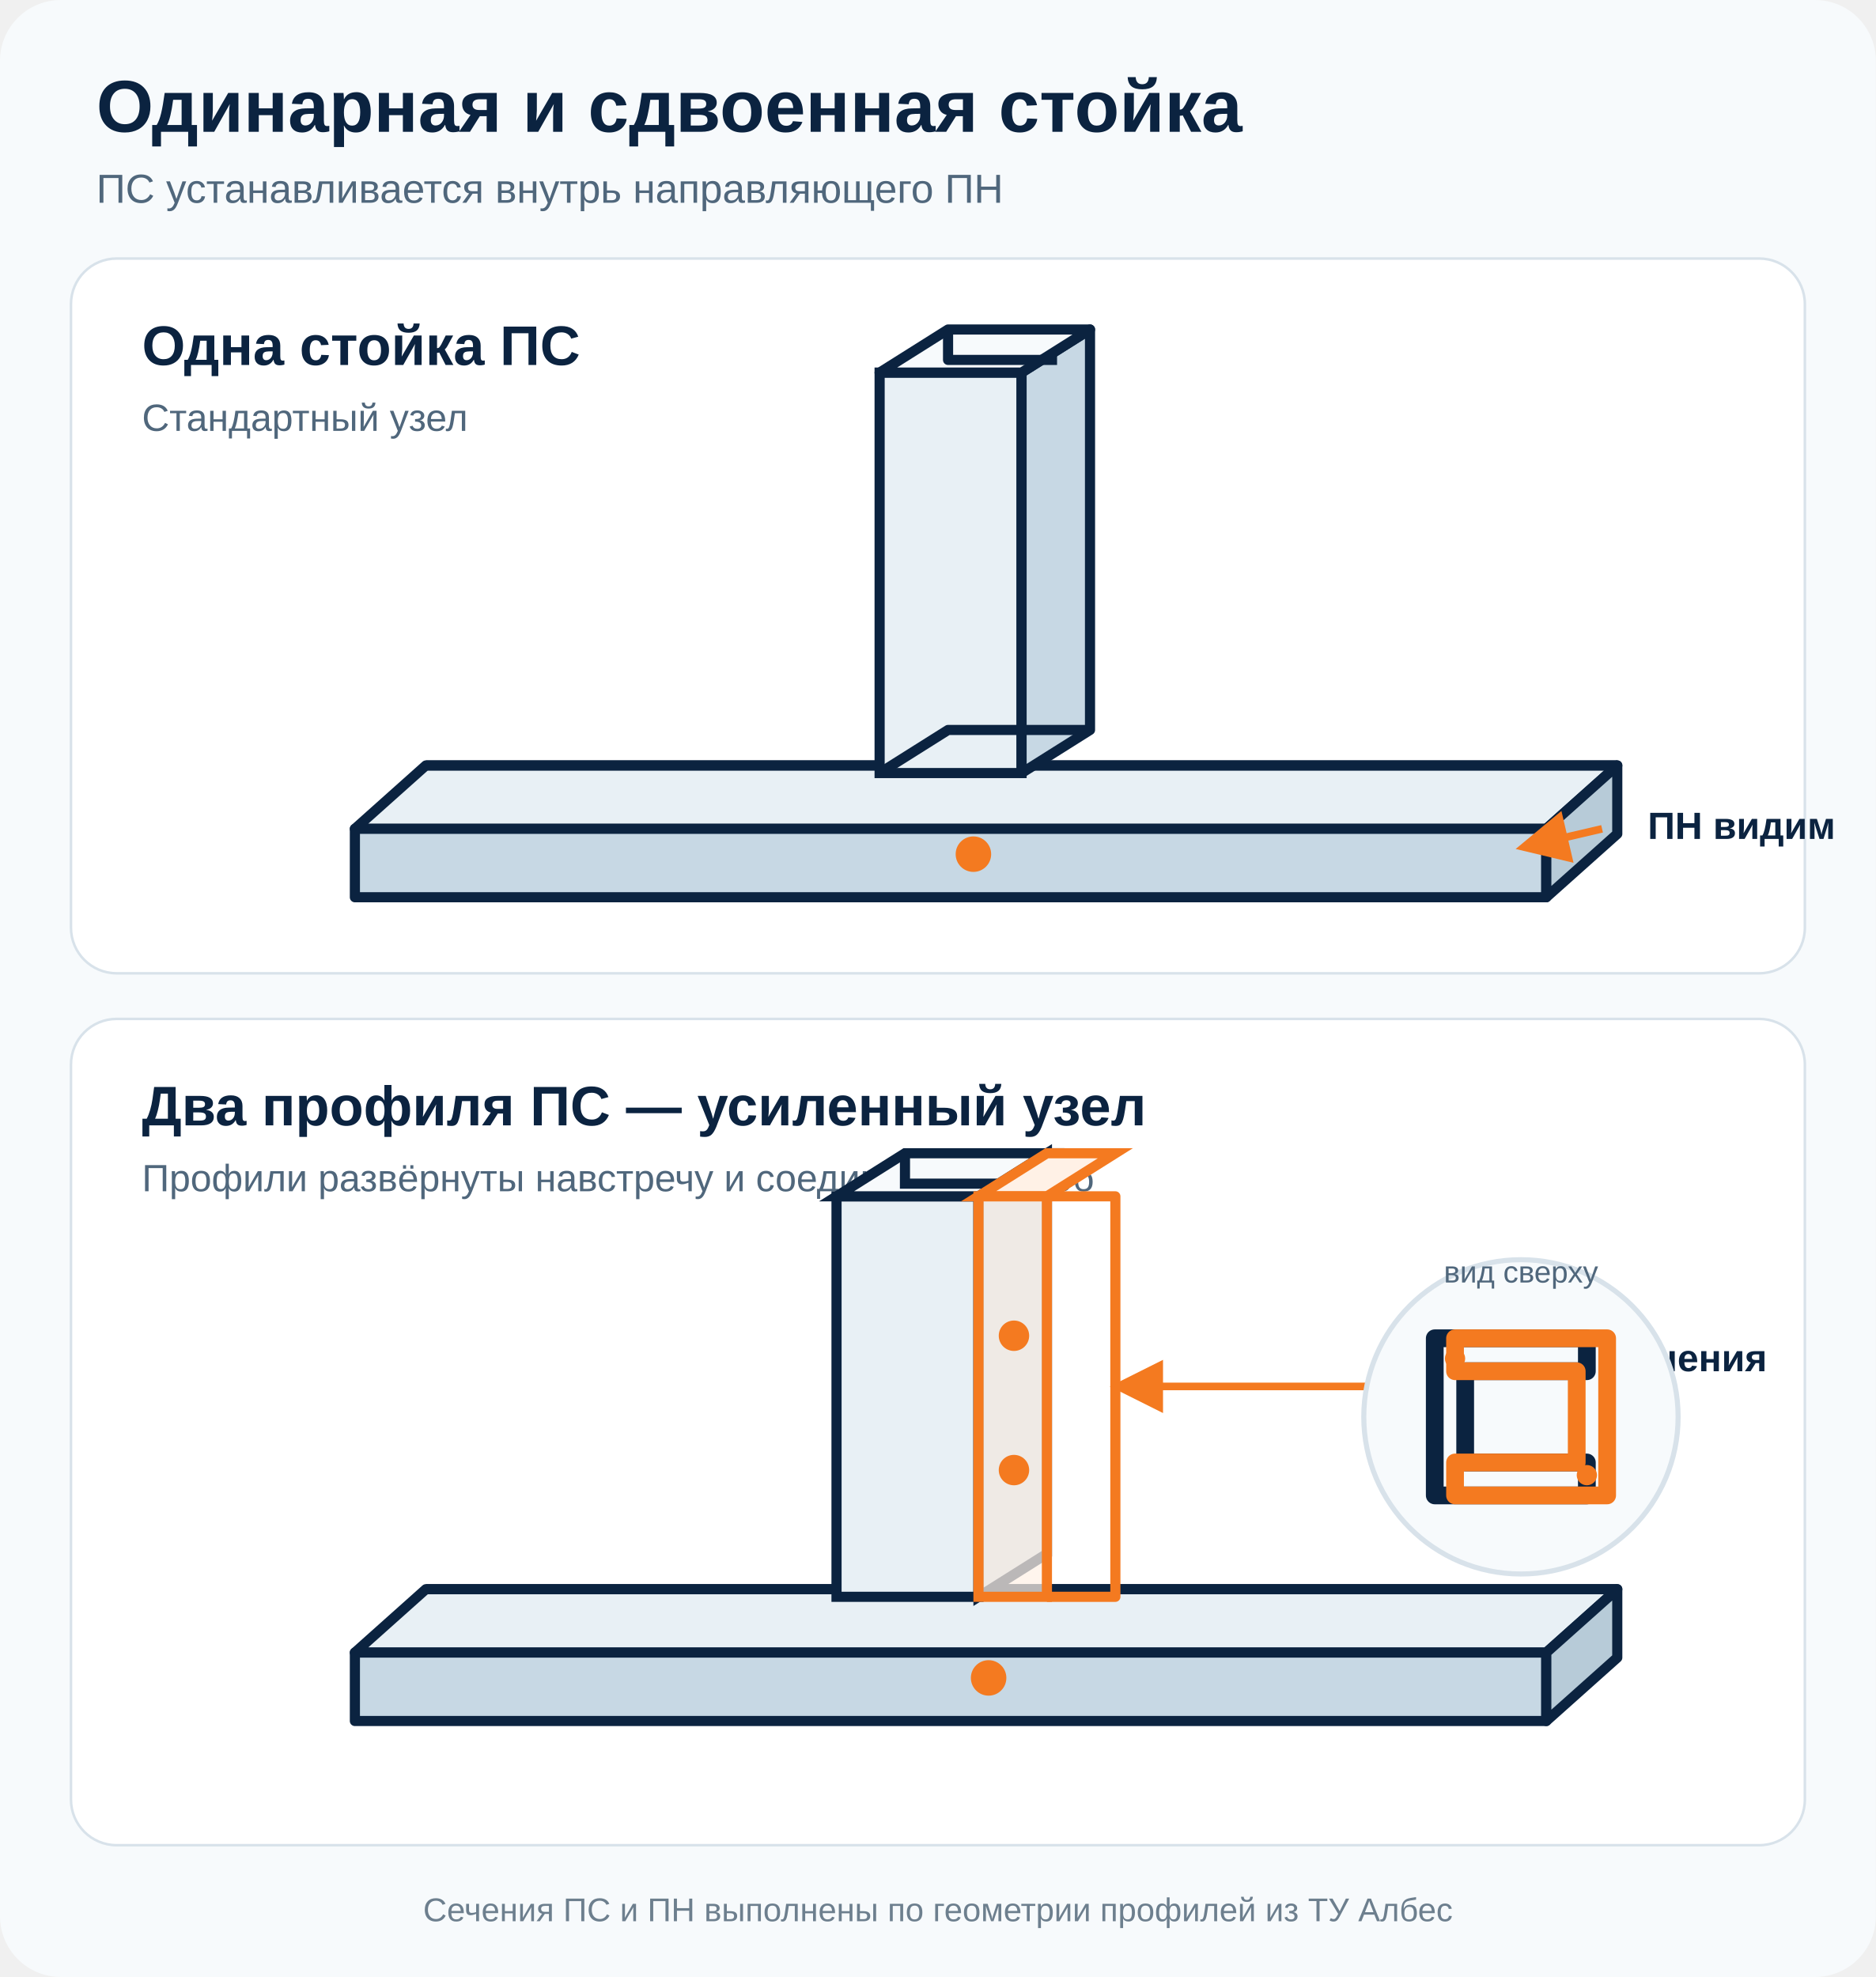
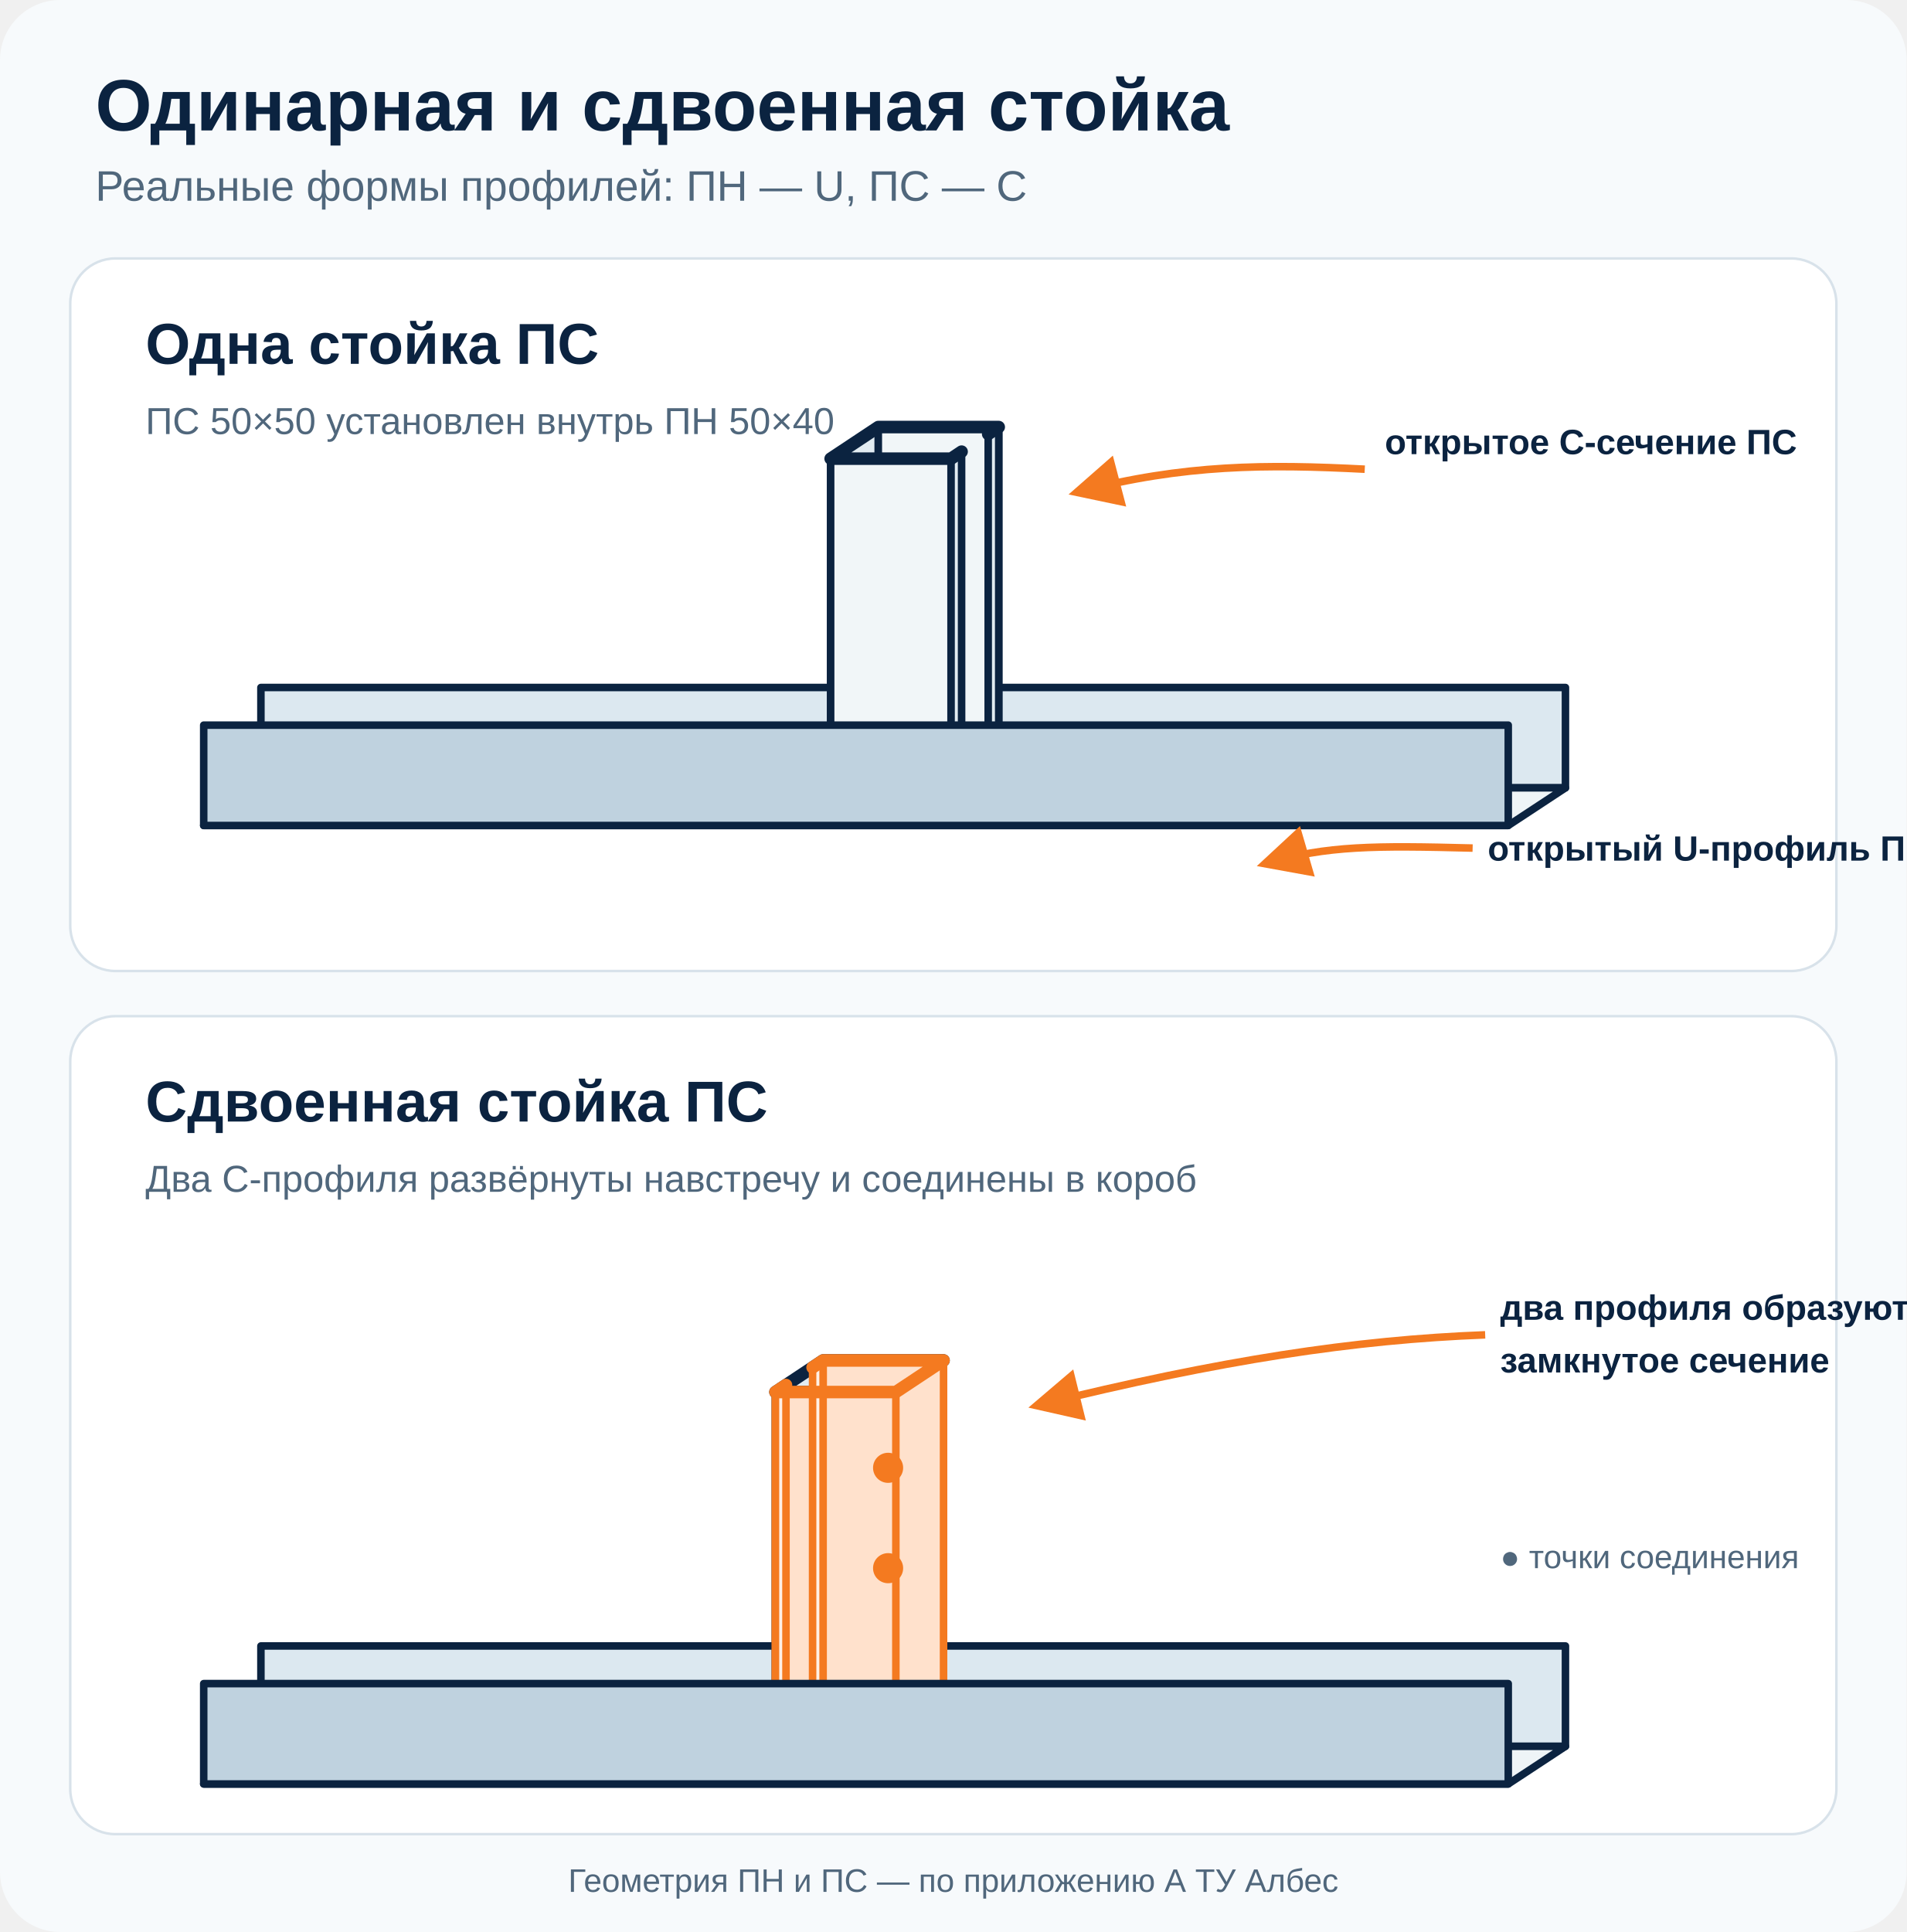
- <svg xmlns="http://www.w3.org/2000/svg" width="740" height="780" viewBox="0 0 740 780" role="img" aria-labelledby="title desc">
+ <svg xmlns="http://www.w3.org/2000/svg" width="760" height="770" viewBox="0 0 760 770" role="img" aria-labelledby="title desc">
  <defs>
-     <marker id="orangeArrow" viewBox="0 0 10 10" refX="8" refY="5" markerWidth="7" markerHeight="7" orient="auto">
+     <marker id="arrow" viewBox="0 0 10 10" refX="8" refY="5" markerWidth="7" markerHeight="7" orient="auto">
      <path d="M0 0 L10 5 L0 10 z" fill="#F47A20" />
    </marker>
-     <filter id="shadow" x="-10%" y="-10%" width="120%" height="130%">
-       <feDropShadow dx="0" dy="2" stdDeviation="3" flood-color="#0B2340" flood-opacity=".10" />
-     </filter>
-     <g id="floorTrack">
-       <path d="M0 35 H470 L498 10 H28 Z" fill="#E8F0F5" stroke="#0B2340" stroke-width="4" stroke-linejoin="round" />
-       <path d="M0 35 H470 V62 H0 Z" fill="#C7D8E4" stroke="#0B2340" stroke-width="4" stroke-linejoin="round" />
-       <path d="M470 35 L498 10 V37 L470 62 Z" fill="#B7CBD8" stroke="#0B2340" stroke-width="4" stroke-linejoin="round" />
-       <path d="M28 10 H498" fill="none" stroke="#0B2340" stroke-width="4" />
-     </g>
-     <g id="singleStud3d">
-       <rect x="0" y="0" width="56" height="158" fill="#E8F0F5" stroke="#0B2340" stroke-width="4" />
-       <path d="M56 0 L83 -17 V141 L56 158 Z" fill="#C7D8E4" stroke="#0B2340" stroke-width="4" stroke-linejoin="round" />
-       <path d="M0 0 L27 -17 H83 L56 0 Z" fill="#F7FAFC" stroke="#0B2340" stroke-width="4" stroke-linejoin="round" />
-       <path d="M27 -17 V-5 H70" fill="none" stroke="#0B2340" stroke-width="4" stroke-linejoin="round" />
-       <path d="M0 158 L27 141 H83" fill="none" stroke="#0B2340" stroke-width="4" stroke-linejoin="round" />
-     </g>
+     <style>
+       text { font-family: Arial, 'DejaVu Sans', sans-serif; }
+       .title { font-size: 29px; font-weight: 700; fill: #0B2340; }
+       .subtitle { font-size: 17px; fill: #50677C; }
+       .panel-title { font-size: 23px; font-weight: 700; fill: #0B2340; }
+       .panel-sub { font-size: 15px; fill: #50677C; }
+       .note { font-size: 14px; font-weight: 700; fill: #0B2340; }
+       .small { font-size: 13px; fill: #50677C; }
+     </style>
  </defs>
-   <rect width="740" height="780" rx="24" fill="#F7FAFC" />
-   <text x="38" y="52" font-family="Arial, 'DejaVu Sans', sans-serif" font-size="29" font-weight="700" fill="#0B2340">Одинарная и сдвоенная стойка</text>
-   <text x="38" y="80" font-family="Arial, 'DejaVu Sans', sans-serif" font-size="16" fill="#50677C">ПС устанавливается внутрь направляющего ПН</text>
-   <g transform="translate(28 102)">
-     <rect width="684" height="282" rx="18" fill="#FFFFFF" stroke="#D8E2EA" />
-     <text x="28" y="42" font-family="Arial, 'DejaVu Sans', sans-serif" font-size="22" font-weight="700" fill="#0B2340">Одна стойка ПС</text>
-     <text x="28" y="68" font-family="Arial, 'DejaVu Sans', sans-serif" font-size="15" fill="#50677C">Стандартный узел</text>
-     <g transform="translate(112 190)">
-       <use href="#floorTrack" />
-       <g transform="translate(207 -145)">
-         <use href="#singleStud3d" />
-       </g>
-       <circle cx="244" cy="45" r="7" fill="#F47A20" />
-       <text x="510" y="39" font-family="Arial, 'DejaVu Sans', sans-serif" font-size="15" font-weight="700" fill="#0B2340">ПН видим</text>
-       <line x1="492" y1="35" x2="462" y2="42" stroke="#F47A20" stroke-width="3" marker-end="url(#orangeArrow)" />
-     </g>
+   <rect width="760" height="770" rx="24" fill="#F7FAFC" />
+   <text x="38" y="52" class="title">Одинарная и сдвоенная стойка</text>
+   <text x="38" y="80" class="subtitle">Реальные формы профилей: ПН — U, ПС — C</text>
+   <g>
+     <rect x="28" y="103" width="704" height="284" rx="18" fill="#FFFFFF" stroke="#D8E2EA" />
+     <text x="58" y="145" class="panel-title">Одна стойка ПС</text>
+     <text x="58" y="173" class="panel-sub">ПС 50×50 установлен внутрь ПН 50×40</text>
+     <polygon points="104.0,314.0 624.0,314.0 624.0,274.0 104.0,274.0" fill="#DCE8F0" stroke="#0B2340" stroke-width="3" stroke-linejoin="round" />
+     <polygon points="104.0,314.0 624.0,314.0 601.2,329.0 81.2,329.0" fill="#EEF4F7" stroke="#0B2340" stroke-width="3" stroke-linejoin="round" />
+     <polygon points="350.1,313.2 331.1,325.8 331.1,182.8 350.1,170.2" fill="#E2ECF2" stroke="#0B2340" stroke-width="3" stroke-linejoin="round" />
+     <polygon points="350.1,313.2 398.1,313.2 398.1,170.2 350.1,170.2" fill="#F1F6F8" stroke="#0B2340" stroke-width="3" stroke-linejoin="round" />
+     <polygon points="331.1,325.8 379.1,325.8 379.1,182.8 331.1,182.8" fill="#F1F6F8" stroke="#0B2340" stroke-width="3" stroke-linejoin="round" />
+     <polygon points="398.1,313.2 393.9,316.0 393.9,173.0 398.1,170.2" fill="#E2ECF2" stroke="#0B2340" stroke-width="3" stroke-linejoin="round" />
+     <polygon points="379.1,325.8 383.3,323.0 383.3,180.0 379.1,182.8" fill="#E2ECF2" stroke="#0B2340" stroke-width="3" stroke-linejoin="round" />
+     <polyline points="350.1,170.2 398.1,170.2 393.9,173.0 398.1,170.2 350.1,170.2 331.1,182.8 379.1,182.8 383.3,180.0" fill="none" stroke="#0B2340" stroke-width="5" stroke-linecap="round" stroke-linejoin="round" />
+     <polygon points="81.2,329.0 601.2,329.0 601.2,289.0 81.2,289.0" fill="#BFD2DF" stroke="#0B2340" stroke-width="3" stroke-linejoin="round" />
+     <path d="M544 187 C505 185 472 185 430 196" fill="none" stroke="#F47A20" stroke-width="3" marker-end="url(#arrow)" />
+     <text x="552" y="181" class="note">открытое C-сечение ПС</text>
+     <path d="M587 338 C548 337 529 337 505 344" fill="none" stroke="#F47A20" stroke-width="3" marker-end="url(#arrow)" />
+     <text x="593" y="343" class="note">открытый U-профиль ПН</text>
  </g>
-   <g transform="translate(28 402)">
-     <rect width="684" height="326" rx="18" fill="#FFFFFF" stroke="#D8E2EA" />
-     <text x="28" y="42" font-family="Arial, 'DejaVu Sans', sans-serif" font-size="22" font-weight="700" fill="#0B2340">Два профиля ПС — усиленный узел</text>
-     <text x="28" y="68" font-family="Arial, 'DejaVu Sans', sans-serif" font-size="15" fill="#50677C">Профили развёрнуты навстречу и соединены в короб</text>
-     <g transform="translate(112 215)">
-       <use href="#floorTrack" />
-       <g transform="translate(190 -145)">
-         <rect x="0" y="0" width="56" height="158" fill="#E8F0F5" stroke="#0B2340" stroke-width="4" />
-         <path d="M56 0 L83 -17 V141 L56 158 Z" fill="#C7D8E4" stroke="#0B2340" stroke-width="4" />
-         <path d="M0 0 L27 -17 H83 L56 0 Z" fill="#F7FAFC" stroke="#0B2340" stroke-width="4" />
-         <path d="M27 -17 V-5 H70" fill="none" stroke="#0B2340" stroke-width="4" />
-         <path d="M56 0 L83 -17 H110 L83 0 Z" fill="#FFF1E6" stroke="#F47A20" stroke-width="4" />
-         <rect x="56" y="0" width="27" height="158" fill="#FFF1E6" fill-opacity=".72" stroke="#F47A20" stroke-width="4" />
-         <path d="M83 0 H110 V158 H83" fill="none" stroke="#F47A20" stroke-width="4" stroke-linejoin="round" />
-         <circle cx="70" cy="55" r="6" fill="#F47A20" />
-         <circle cx="70" cy="108" r="6" fill="#F47A20" />
-       </g>
-       <line x1="410" y1="-70" x2="302" y2="-70" stroke="#F47A20" stroke-width="3" marker-end="url(#orangeArrow)" />
-       <text x="420" y="-76" font-family="Arial, 'DejaVu Sans', sans-serif" font-size="15" font-weight="700" fill="#0B2340">место соединения</text>
-       <circle cx="250" cy="45" r="7" fill="#F47A20" />
-     </g>
-     <g transform="translate(496 87)">
-       <circle cx="76" cy="70" r="62" fill="#F7FAFC" stroke="#D8E2EA" stroke-width="2" />
-       <text x="76" y="17" text-anchor="middle" font-family="Arial, 'DejaVu Sans', sans-serif" font-size="12" fill="#50677C">вид сверху</text>
-       <path d="M42 39 H102 V52 H54 V88 H102 V101 H42 Z" fill="none" stroke="#0B2340" stroke-width="7" stroke-linejoin="round" />
-       <path d="M110 39 H50 V52 H98 V88 H50 V101 H110 Z" fill="none" stroke="#F47A20" stroke-width="7" stroke-linejoin="round" />
-       <circle cx="50" cy="47" r="4" fill="#F47A20" />
-       <circle cx="102" cy="93" r="4" fill="#F47A20" />
-     </g>
+   <g>
+     <rect x="28" y="405" width="704" height="326" rx="18" fill="#FFFFFF" stroke="#D8E2EA" />
+     <text x="58" y="447" class="panel-title">Сдвоенная стойка ПС</text>
+     <text x="58" y="475" class="panel-sub">Два C-профиля развёрнуты навстречу и соединены в короб</text>
+     <polygon points="104.0,696.0 624.0,696.0 624.0,656.0 104.0,656.0" fill="#DCE8F0" stroke="#0B2340" stroke-width="3" stroke-linejoin="round" />
+     <polygon points="104.0,696.0 624.0,696.0 601.2,711.0 81.2,711.0" fill="#EEF4F7" stroke="#0B2340" stroke-width="3" stroke-linejoin="round" />
+     <polygon points="328.1,695.2 309.1,707.8 309.1,554.8 328.1,542.2" fill="#E2ECF2" stroke="#0B2340" stroke-width="3" stroke-linejoin="round" />
+     <polygon points="328.1,695.2 376.1,695.2 376.1,542.2 328.1,542.2" fill="#F1F6F8" stroke="#0B2340" stroke-width="3" stroke-linejoin="round" />
+     <polygon points="309.1,707.8 357.1,707.8 357.1,554.8 309.1,554.8" fill="#F1F6F8" stroke="#0B2340" stroke-width="3" stroke-linejoin="round" />
+     <polygon points="376.1,695.2 371.9,698.0 371.9,545.0 376.1,542.2" fill="#E2ECF2" stroke="#0B2340" stroke-width="3" stroke-linejoin="round" />
+     <polygon points="357.1,707.8 361.3,705.0 361.3,552.0 357.1,554.8" fill="#E2ECF2" stroke="#0B2340" stroke-width="3" stroke-linejoin="round" />
+     <polyline points="328.1,542.2 376.1,542.2 371.9,545.0 376.1,542.2 328.1,542.2 309.1,554.8 357.1,554.8 361.3,552.0" fill="none" stroke="#0B2340" stroke-width="5" stroke-linecap="round" stroke-linejoin="round" />
+     <polygon points="376.1,695.2 357.1,707.8 357.1,554.8 376.1,542.2" fill="#FFF0E5" stroke="#F47A20" stroke-width="3" stroke-linejoin="round" />
+     <polygon points="376.1,695.2 328.1,695.2 328.1,542.2 376.1,542.2" fill="#FFE1CC" stroke="#F47A20" stroke-width="3" stroke-linejoin="round" />
+     <polygon points="357.1,707.8 309.1,707.8 309.1,554.8 357.1,554.8" fill="#FFE1CC" stroke="#F47A20" stroke-width="3" stroke-linejoin="round" />
+     <polygon points="328.1,695.2 323.9,698.0 323.9,545.0 328.1,542.2" fill="#FFF0E5" stroke="#F47A20" stroke-width="3" stroke-linejoin="round" />
+     <polygon points="309.1,707.8 313.3,705.0 313.3,552.0 309.1,554.8" fill="#FFF0E5" stroke="#F47A20" stroke-width="3" stroke-linejoin="round" />
+     <polyline points="376.1,542.2 328.1,542.2 323.9,545.0 328.1,542.2 376.1,542.2 357.1,554.8 309.1,554.8 313.3,552.0" fill="none" stroke="#F47A20" stroke-width="5" stroke-linecap="round" stroke-linejoin="round" />
+     <polygon points="81.2,711.0 601.2,711.0 601.2,671.0 81.2,671.0" fill="#BFD2DF" stroke="#0B2340" stroke-width="3" stroke-linejoin="round" />
+     <circle cx="354" cy="585" r="6" fill="#F47A20" />
+     <circle cx="354" cy="625" r="6" fill="#F47A20" />
+     <path d="M592 532 C540 534 487 542 414 560" fill="none" stroke="#F47A20" stroke-width="3" marker-end="url(#arrow)" />
+     <text x="598" y="526" class="note">два профиля образуют</text>
+     <text x="598" y="547" class="note">замкнутое сечение</text>
+     <text x="598" y="625" class="small">● точки соединения</text>
  </g>
-   <text x="370" y="758" text-anchor="middle" font-family="Arial, 'DejaVu Sans', sans-serif" font-size="13" fill="#6D7F8E">Сечения ПС и ПН выполнены по геометрии профилей из ТУ Албес</text>
+   <text x="380" y="754" text-anchor="middle" class="small">Геометрия ПН и ПС — по приложению А ТУ Албес</text>
</svg>
